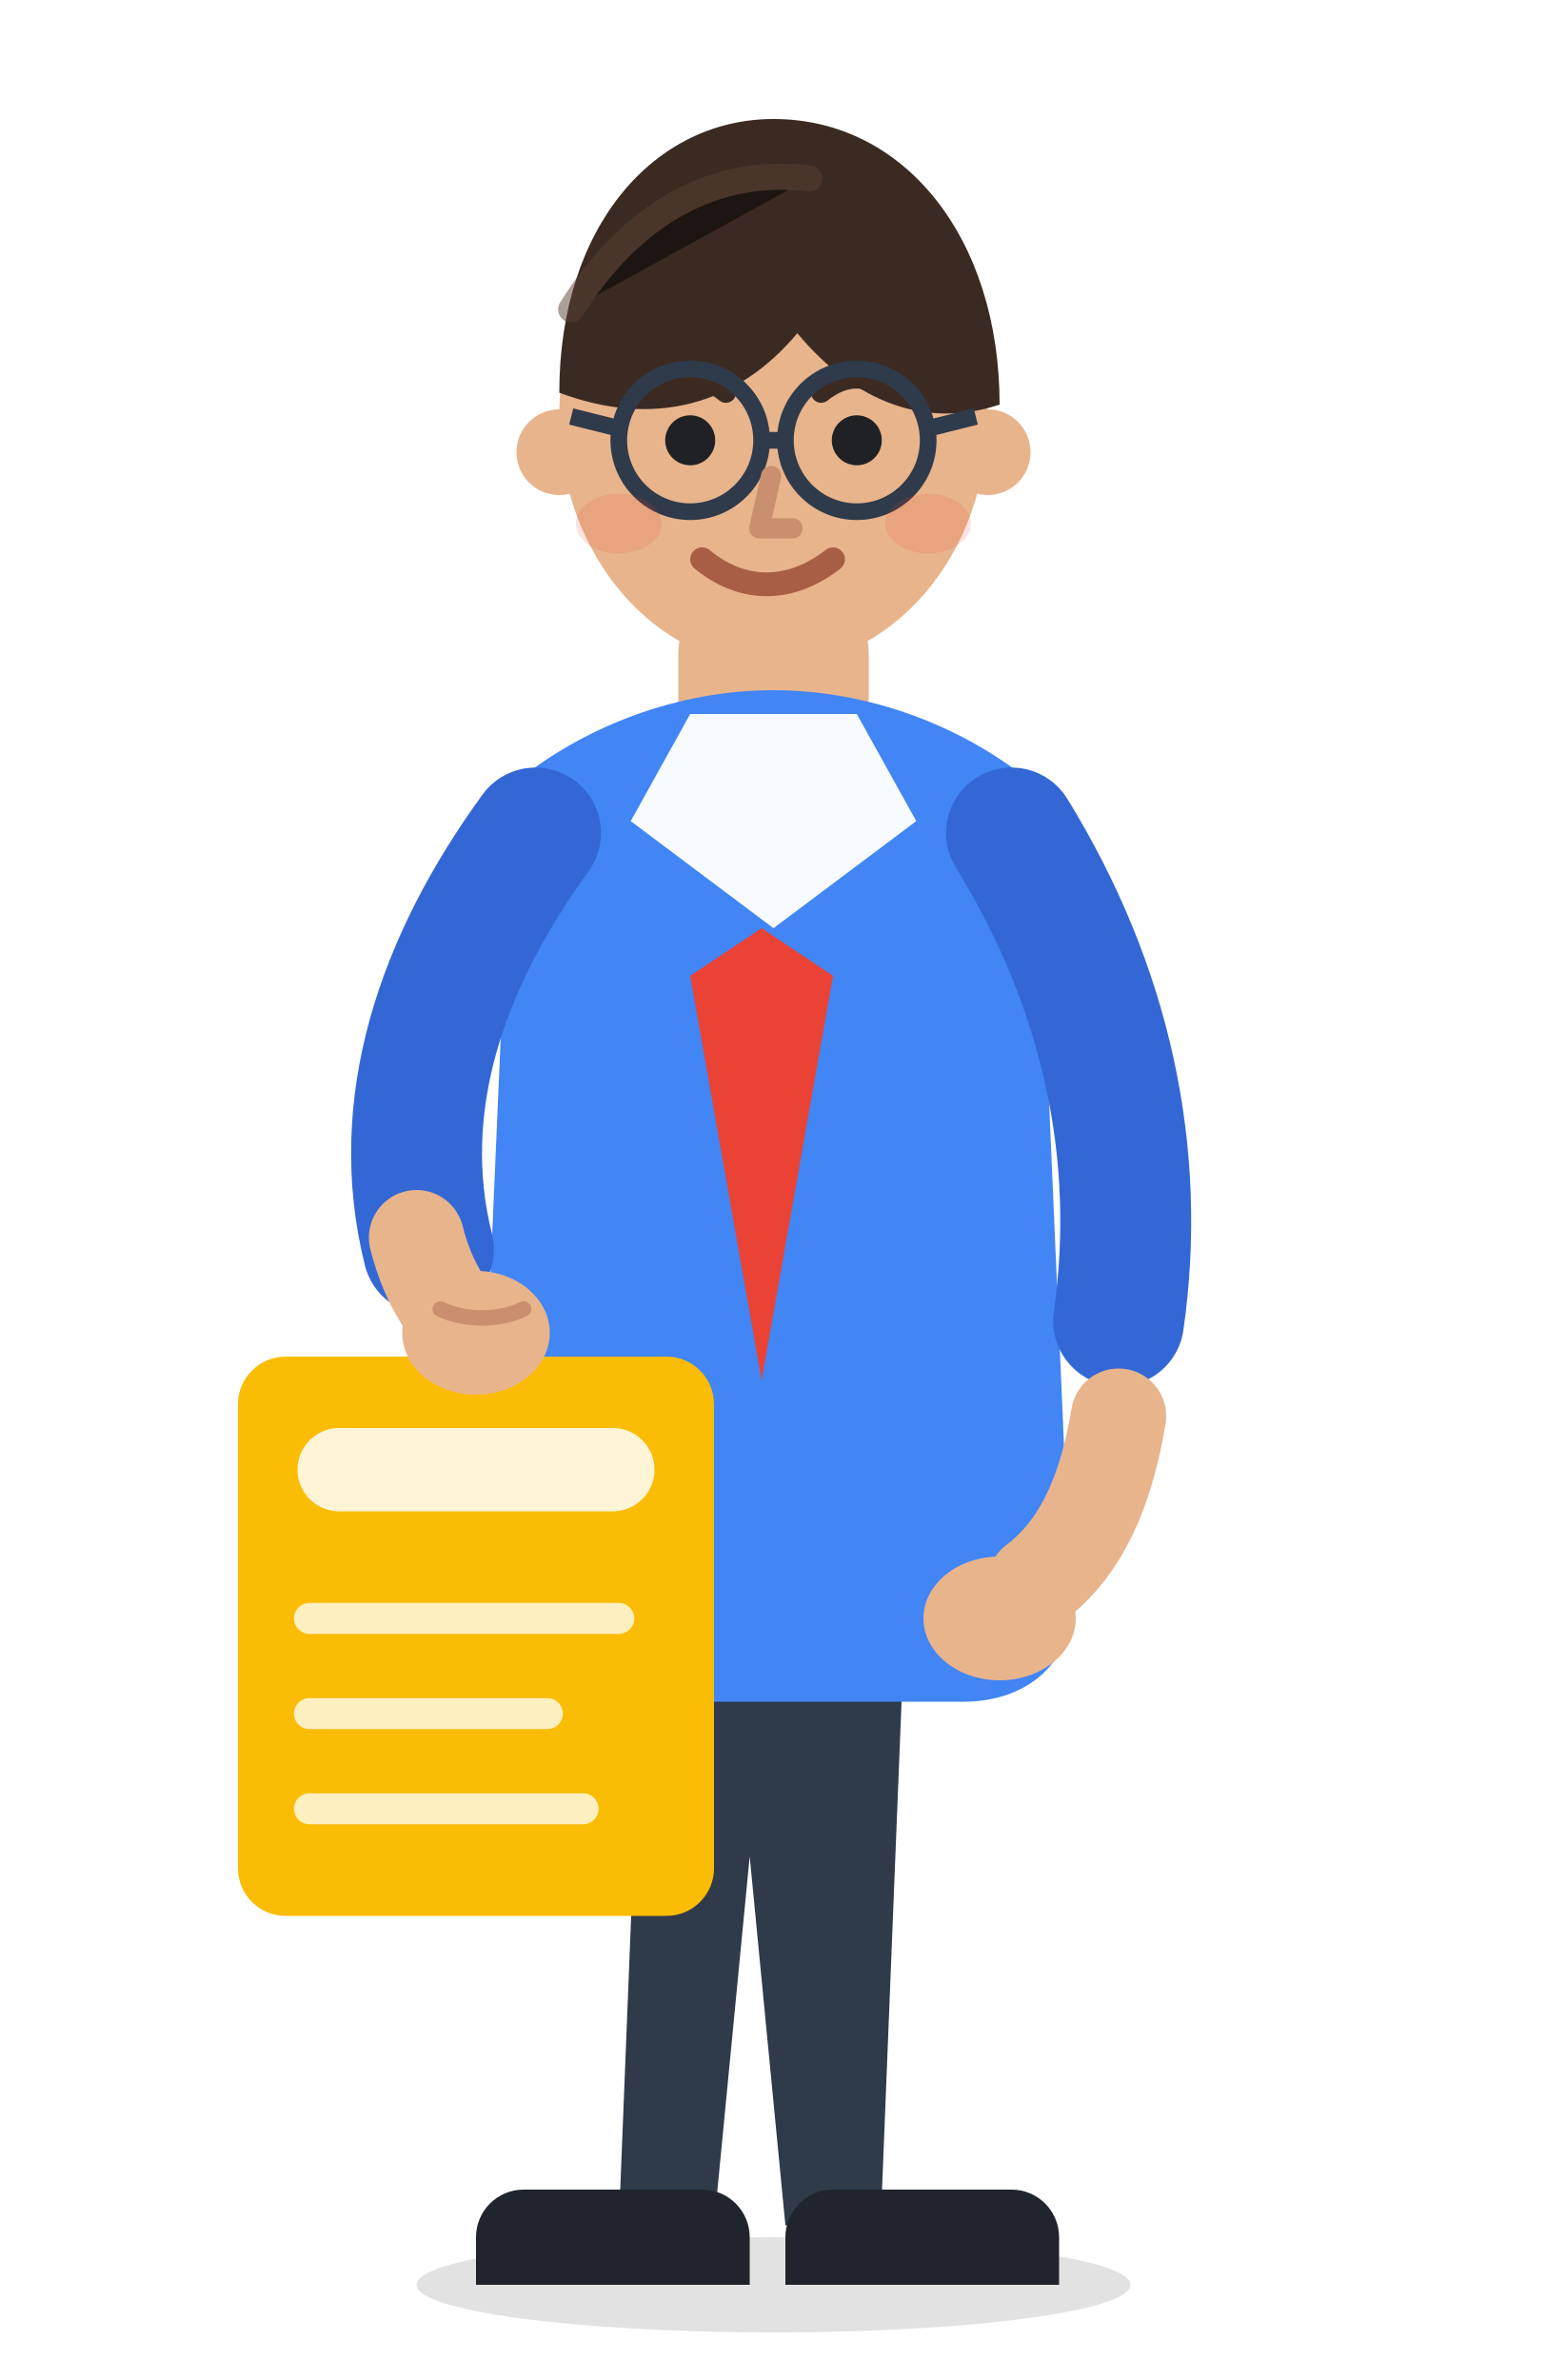
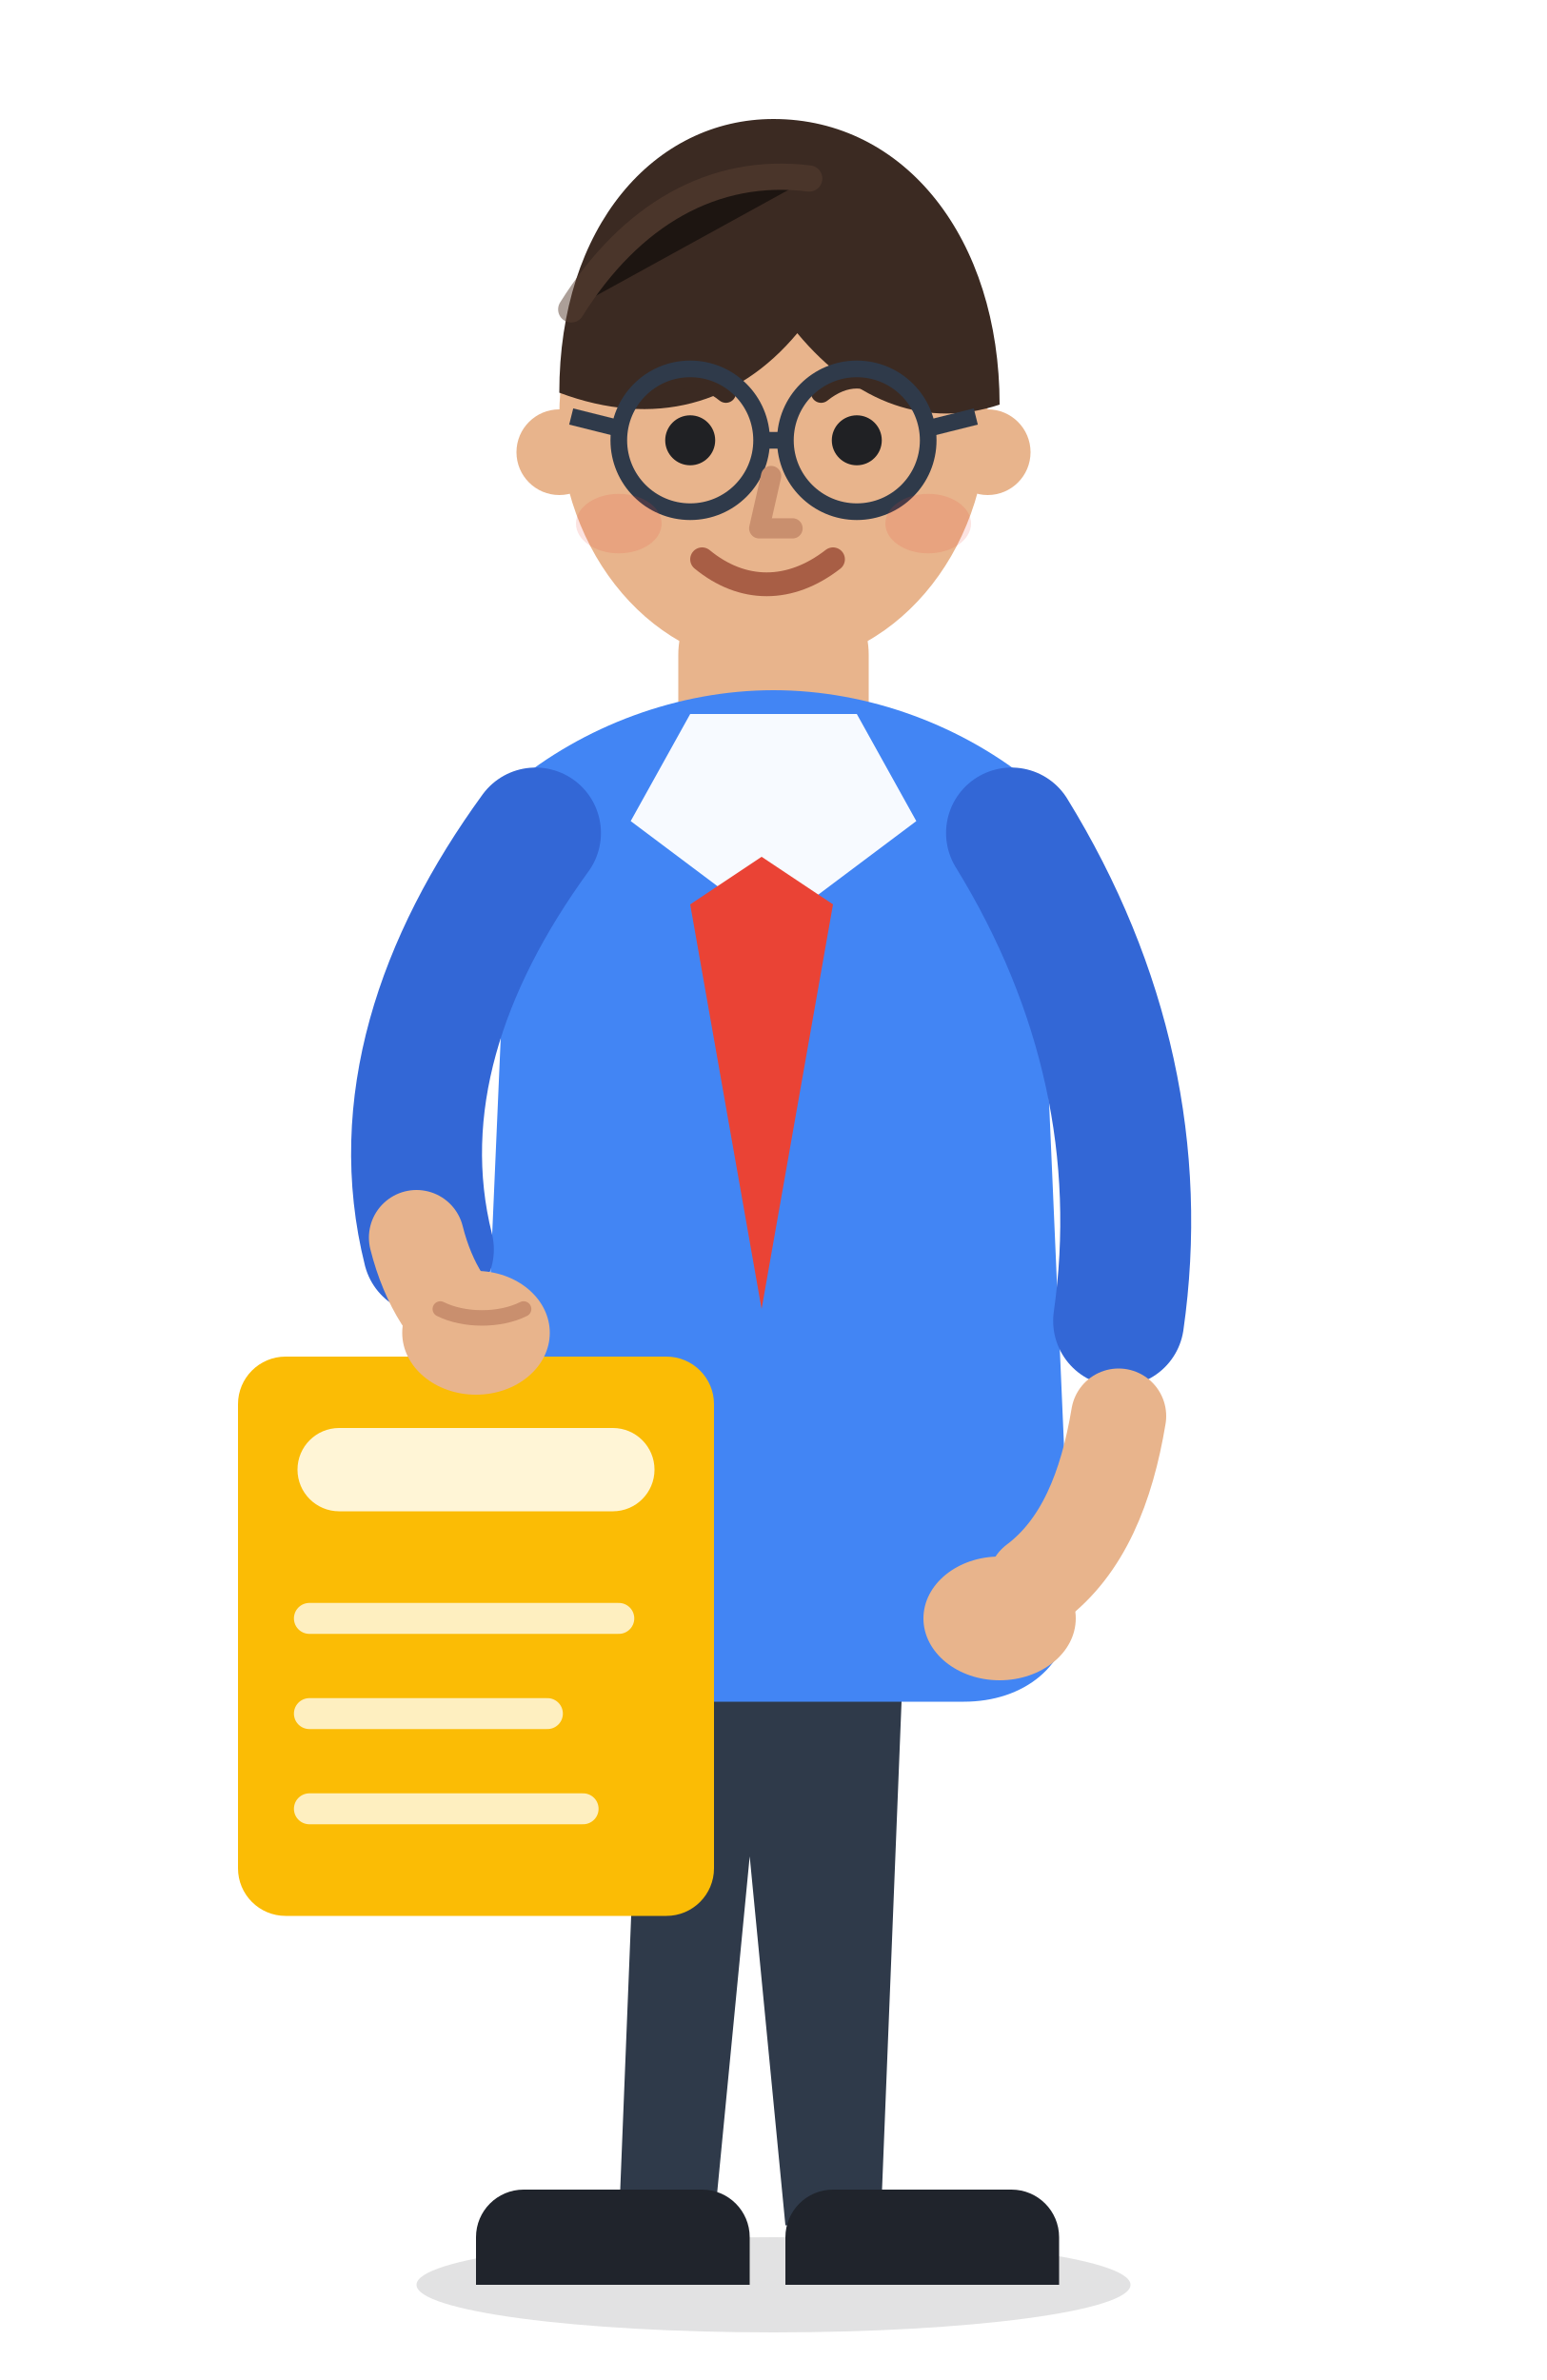
<svg xmlns="http://www.w3.org/2000/svg" viewBox="0 0 130 200" role="img" aria-label="Аналитик с папкой">
  <ellipse cx="65" cy="192" rx="30" ry="4" fill="#202124" opacity=".13" />
  <path d="M54 137h22l-2 50h-8l-3-31-3 31h-8l2-50Z" fill="#2F3A4A" />
  <path d="M44 184h15a4 4 0 0 1 4 4v4H40v-4a4 4 0 0 1 4-4Z" fill="#20242C" />
  <path d="M70 184h15a4 4 0 0 1 4 4v4H66v-4a4 4 0 0 1 4-4Z" fill="#20242C" />
  <rect x="57" y="48" width="16" height="18" rx="7" fill="#E8B48C" />
  <path d="M43 66c6-5 14-8 22-8s16 3 22 8l3 69c0 5-4 8-9 8H49c-5 0-9-3-9-8l3-69Z" fill="#4285F4" />
  <path d="M58 60h14l5 9-12 9-12-9 5-9Z" fill="#F7FAFF" />
-   <path d="M64 78l6 4-6 34-6-34 6-4Z" fill="#EA4335" />
+   <path d="M64 72l6 4-6 34-6-34 6-4Z" fill="#EA4335" />
  <path d="M45 70c-8 11-12 23-9 35" fill="none" stroke="#3367D6" stroke-width="11" stroke-linecap="round" />
  <path d="M35 104c1 4 3 7 5 8" fill="none" stroke="#E8B48C" stroke-width="8" stroke-linecap="round" />
  <path d="M85 70c8 13 11 27 9 41" fill="none" stroke="#3367D6" stroke-width="11" stroke-linecap="round" />
  <path d="M94 119c-1 6-3 11-7 14" fill="none" stroke="#E8B48C" stroke-width="8" stroke-linecap="round" />
  <ellipse cx="84" cy="136" rx="6.4" ry="5.2" fill="#E8B48C" />
  <g>
    <rect x="20" y="114" width="40" height="47" rx="4" fill="#FBBC05" />
    <rect x="25" y="120" width="30" height="7" rx="3.5" fill="#FFF8E1" opacity=".95" />
    <path d="M26 136h26M26 144h20M26 152h23" stroke="#FFF8E1" stroke-width="2.6" stroke-linecap="round" opacity=".85" />
  </g>
  <ellipse cx="40" cy="112" rx="6.2" ry="5.2" fill="#E8B48C" />
  <path d="M37 110c2 1 5 1 7 0" stroke="#C98F6E" stroke-width="1.3" stroke-linecap="round" fill="none" />
  <ellipse cx="65" cy="35" rx="18" ry="21" fill="#E8B48C" />
  <circle cx="47" cy="38" r="3.6" fill="#E8B48C" />
  <circle cx="83" cy="38" r="3.6" fill="#E8B48C" />
  <path d="M47 33c0-14 8-23 18-23 11 0 19 10 19 24-6 2-12 0-17-6-5 6-12 8-20 5Z" fill="#3B2A22" />
  <path d="M48 26c5-8 12-12 20-11" stroke="#5A4032" stroke-width="2.2" stroke-linecap="round" opacity=".5" />
  <path d="M55 33c2-1.6 4-1.6 6 0M69 33c2-1.6 4-1.6 6 0" stroke="#3B2A22" stroke-width="1.7" stroke-linecap="round" fill="none" />
  <circle cx="58" cy="37" r="2.1" fill="#202124" />
  <circle cx="72" cy="37" r="2.1" fill="#202124" />
  <g fill="none" stroke="#2F3A4A" stroke-width="1.4">
    <circle cx="58" cy="37" r="6" />
    <circle cx="72" cy="37" r="6" />
    <path d="M64 37h2M52 36l-4-1M78 36l4-1" />
  </g>
  <path d="M64.8 40l-1 4.4h2.8" stroke="#C98F6E" stroke-width="1.7" stroke-linecap="round" stroke-linejoin="round" fill="none" />
  <path d="M59 47c3.4 2.8 7.4 2.8 11 0" stroke="#A85E45" stroke-width="2" stroke-linecap="round" fill="none" />
  <ellipse cx="52" cy="44" rx="3.6" ry="2.5" fill="#EA4335" opacity=".15" />
  <ellipse cx="78" cy="44" rx="3.6" ry="2.5" fill="#EA4335" opacity=".15" />
</svg>
